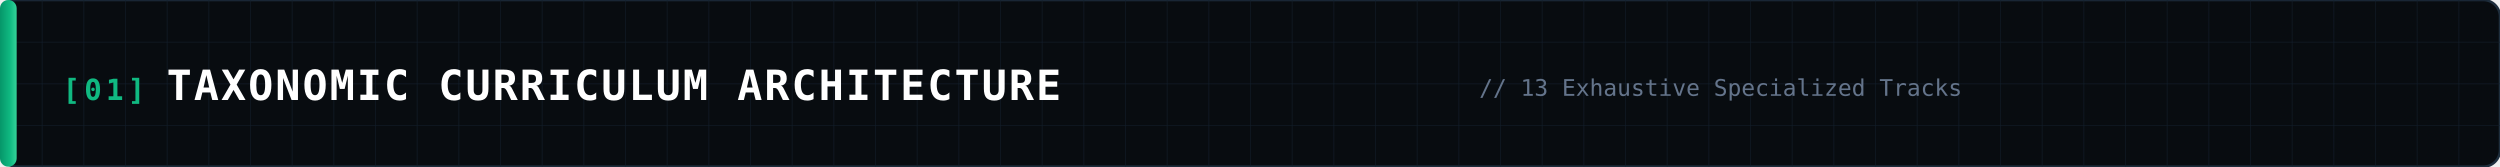
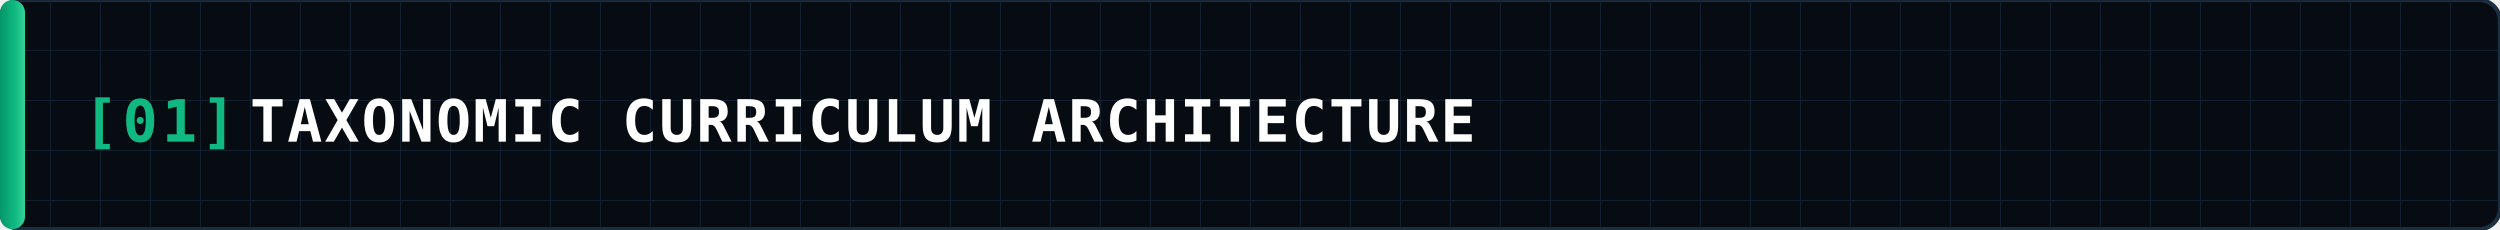
- <svg xmlns="http://www.w3.org/2000/svg" viewBox="0 0 1200 80" width="100%" height="80">
+ <svg xmlns="http://www.w3.org/2000/svg" viewBox="0 0 1200 110" width="100%" height="100%">
  <defs>
    <linearGradient id="secGrad1" x1="0%" y1="0%" x2="100%" y2="0%">
      <stop offset="0%" stop-color="#059669" />
      <stop offset="60%" stop-color="#10b981" />
      <stop offset="100%" stop-color="#34d399" />
    </linearGradient>
-     <pattern id="secGrid" width="20" height="20" patternUnits="userSpaceOnUse">
-       <path d="M 20 0 L 0 0 0 20" fill="none" stroke="#13202c" stroke-width="0.5" />
+     <pattern id="secGrid" width="24" height="24" patternUnits="userSpaceOnUse">
+       <path d="M 24 0 L 0 0 0 24" fill="none" stroke="#132333" stroke-width="0.8" />
    </pattern>
  </defs>
-   <rect width="1200" height="80" fill="#080c10" rx="8" stroke="#1e2e3d" stroke-width="1.2" />
-   <rect width="1200" height="80" fill="url(#secGrid)" rx="8" />
-   <rect x="0" y="0" width="8" height="80" fill="url(#secGrad1)" rx="4" />
-   <g transform="translate(30, 48)">
-     <text fill="#10b981" font-family="'JetBrains Mono', monospace" font-size="14" font-weight="800" letter-spacing="2">[01]</text>
-     <text x="50" y="0" fill="#ffffff" font-family="'JetBrains Mono', monospace" font-size="20" font-weight="900" letter-spacing="1">TAXONOMIC CURRICULUM ARCHITECTURE</text>
-     <text x="680" y="-2" fill="#64748b" font-family="'JetBrains Mono', monospace" font-size="11">// 13 Exhaustive Specialized Tracks</text>
+   <rect width="1200" height="110" fill="#070c12" rx="10" stroke="#1c2f40" stroke-width="2" />
+   <rect width="1200" height="110" fill="url(#secGrid)" rx="10" />
+   <rect x="0" y="0" width="12" height="110" fill="url(#secGrad1)" rx="6" />
+   <g transform="translate(40, 68)">
+     <text fill="#10b981" font-family="'JetBrains Mono', monospace" font-size="28" font-weight="900" letter-spacing="2">[01]</text>
+     <text x="80" y="0" fill="#ffffff" font-family="'JetBrains Mono', monospace" font-size="28" font-weight="900" letter-spacing="1">TAXONOMIC CURRICULUM ARCHITECTURE</text>
  </g>
</svg>
